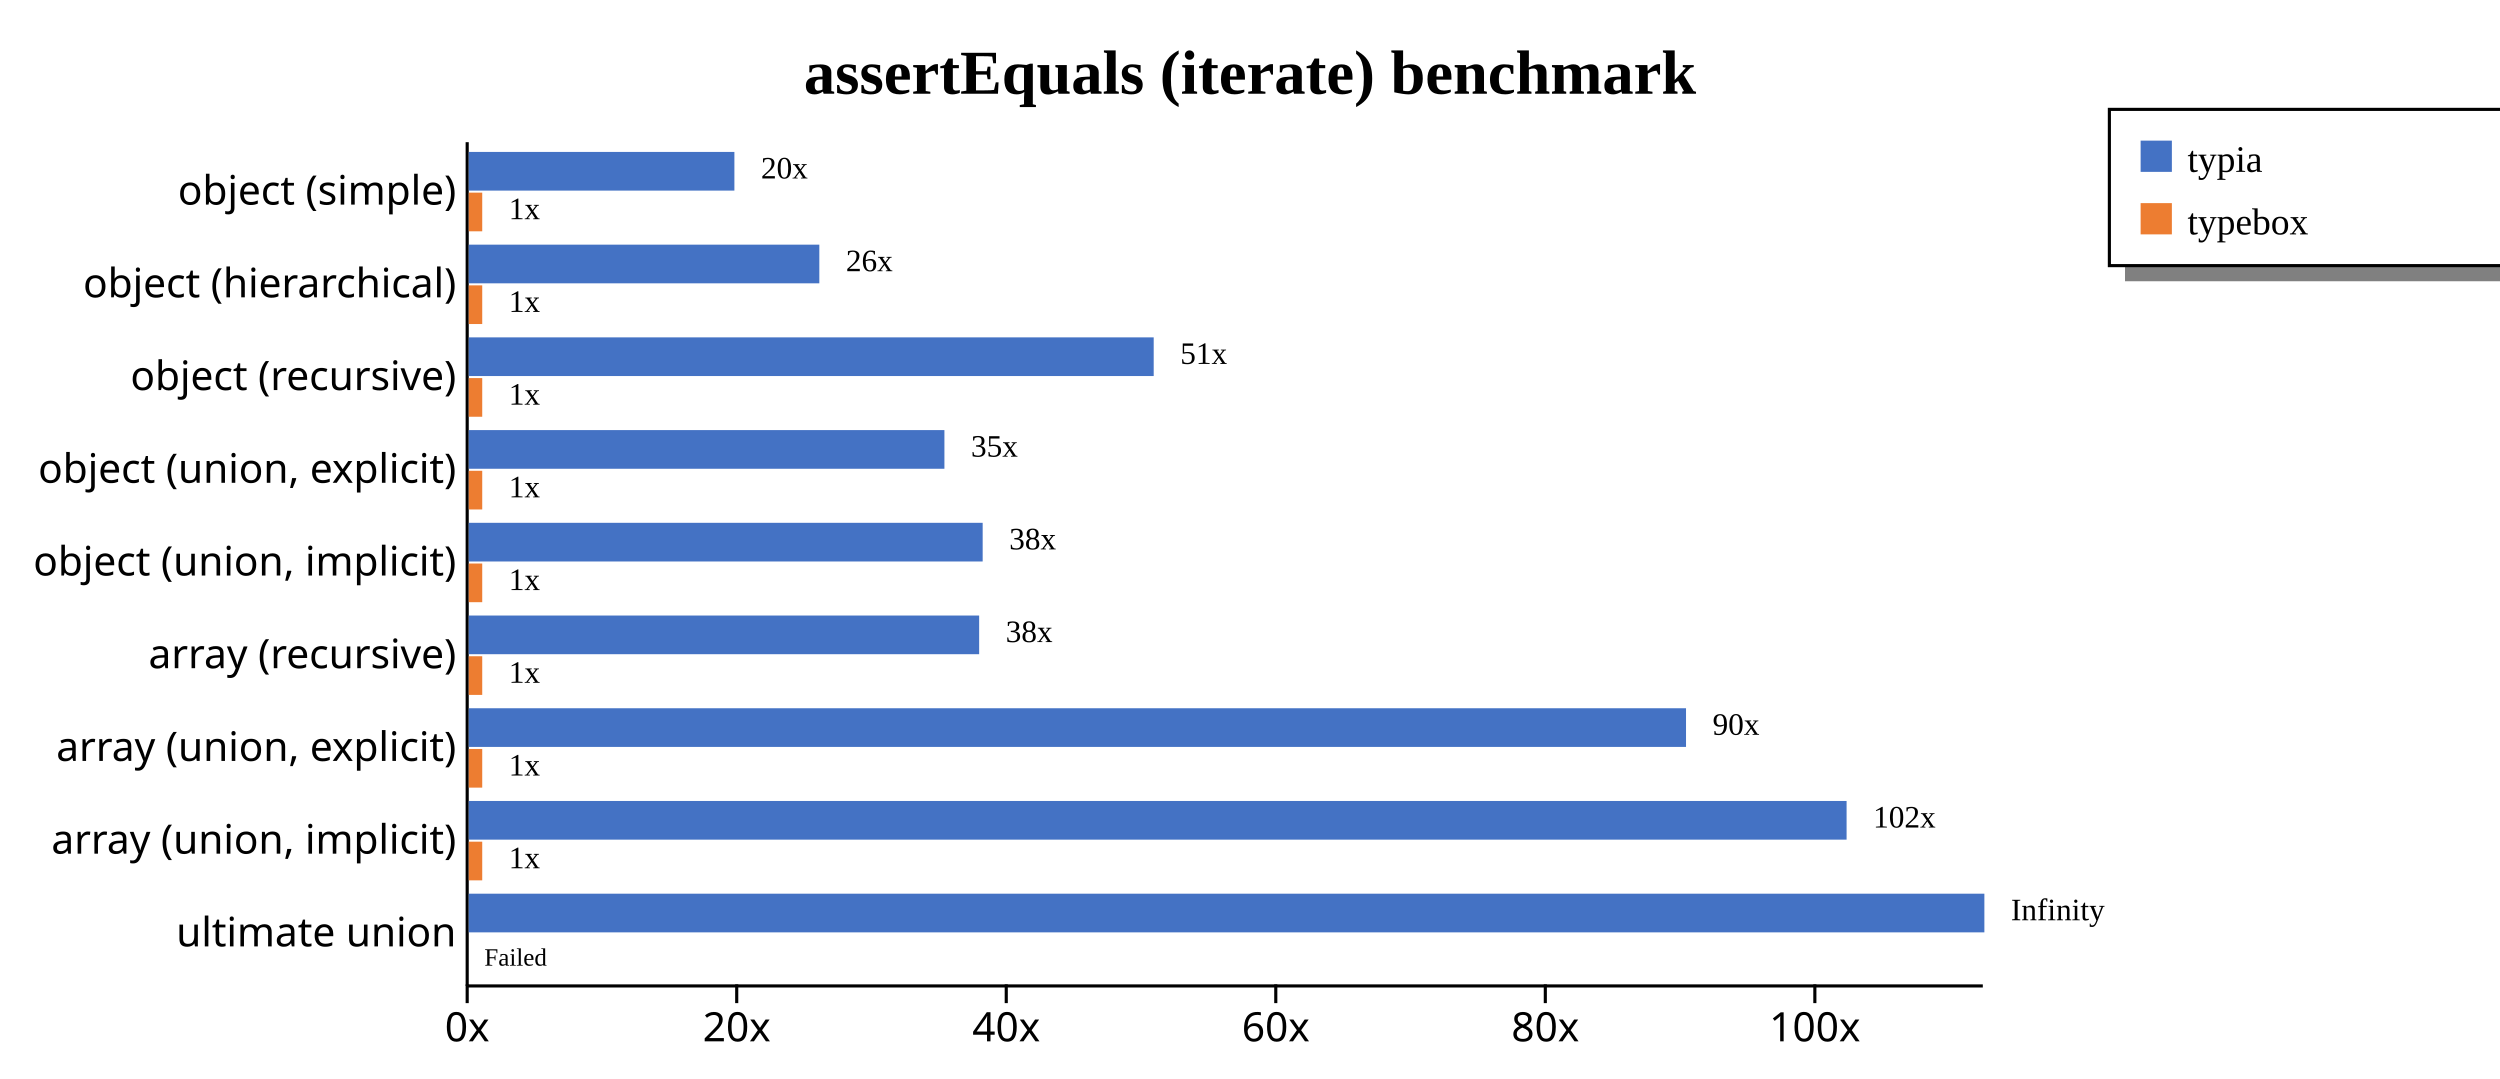
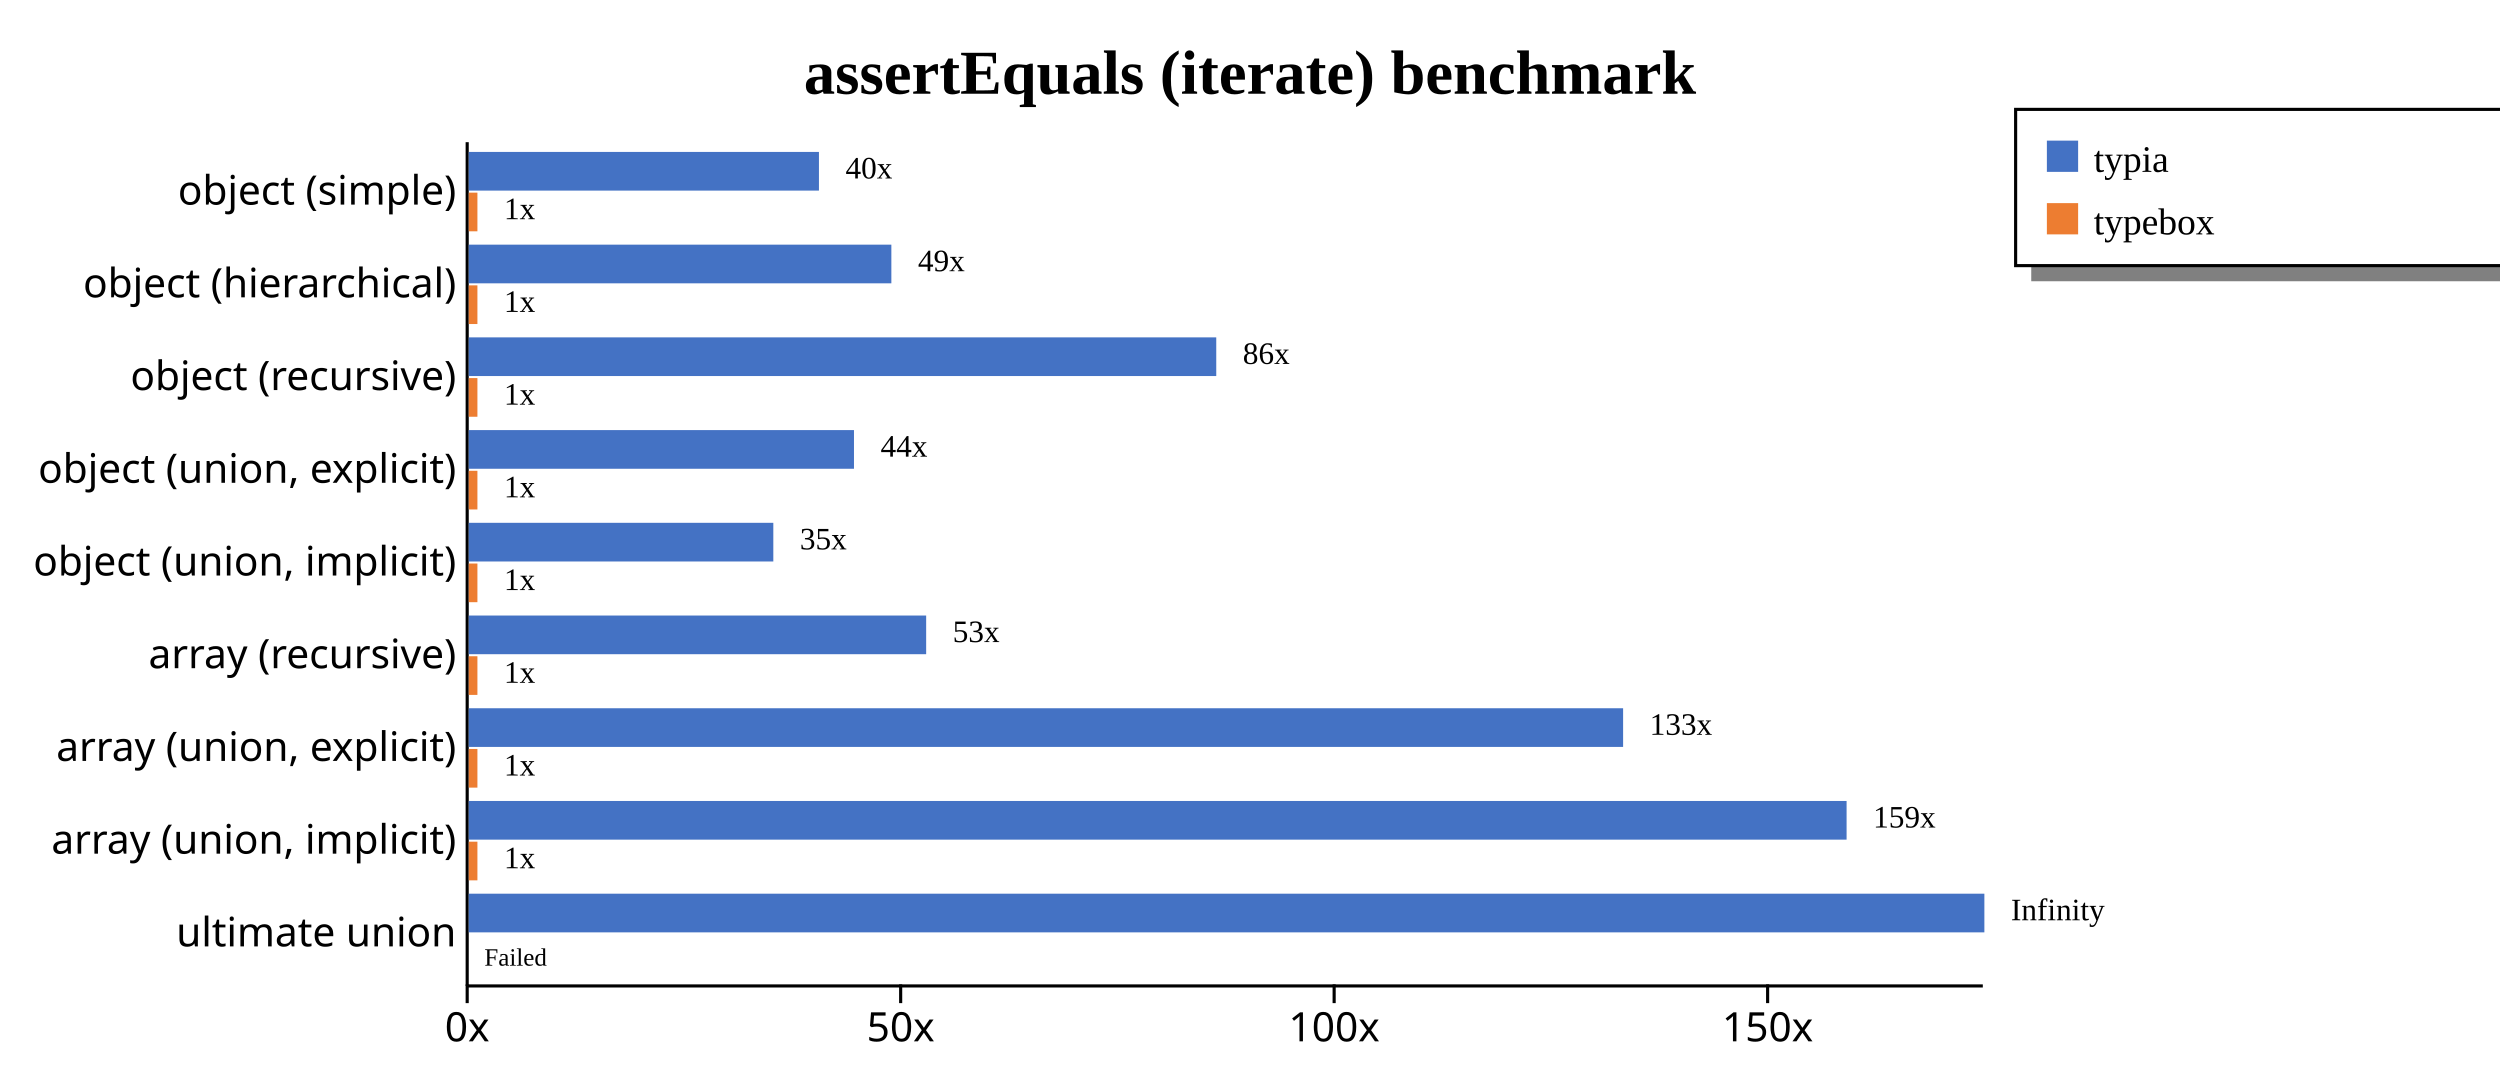
<svg xmlns="http://www.w3.org/2000/svg" width="800" height="345" style="background-color: white;">
  <g class="y axis" transform="translate(149,45)" fill="none" font-size="10" font-family="sans-serif" text-anchor="end" style="font-size: 13px;">
    <path class="domain" stroke="currentColor" d="M0.5,0.5V270.5" />
    <g class="tick" opacity="1" transform="translate(0,16.31868)" style="font-size: 13px;">
      <line stroke="currentColor" x2="0" />
      <text fill="currentColor" x="-3" dy="0.32em">object (simple)    </text>
    </g>
    <g class="tick" opacity="1" transform="translate(0,45.98901)" style="font-size: 13px;">
      <line stroke="currentColor" x2="0" />
      <text fill="currentColor" x="-3" dy="0.32em">object (hierarchical)    </text>
    </g>
    <g class="tick" opacity="1" transform="translate(0,75.65934)" style="font-size: 13px;">
      <line stroke="currentColor" x2="0" />
      <text fill="currentColor" x="-3" dy="0.32em">object (recursive)    </text>
    </g>
    <g class="tick" opacity="1" transform="translate(0,105.3297)" style="font-size: 13px;">
      <line stroke="currentColor" x2="0" />
      <text fill="currentColor" x="-3" dy="0.32em">object (union, explicit)    </text>
    </g>
    <g class="tick" opacity="1" transform="translate(0,135)" style="font-size: 13px;">
      <line stroke="currentColor" x2="0" />
      <text fill="currentColor" x="-3" dy="0.32em">object (union, implicit)    </text>
    </g>
    <g class="tick" opacity="1" transform="translate(0,164.6703)" style="font-size: 13px;">
      <line stroke="currentColor" x2="0" />
      <text fill="currentColor" x="-3" dy="0.32em">array (recursive)    </text>
    </g>
    <g class="tick" opacity="1" transform="translate(0,194.3407)" style="font-size: 13px;">
      <line stroke="currentColor" x2="0" />
      <text fill="currentColor" x="-3" dy="0.32em">array (union, explicit)    </text>
    </g>
    <g class="tick" opacity="1" transform="translate(0,224.011)" style="font-size: 13px;">
      <line stroke="currentColor" x2="0" />
      <text fill="currentColor" x="-3" dy="0.32em">array (union, implicit)    </text>
    </g>
    <g class="tick" opacity="1" transform="translate(0,253.6813)" style="font-size: 13px;">
      <line stroke="currentColor" x2="0" />
      <text fill="currentColor" x="-3" dy="0.32em">ultimate union    </text>
    </g>
  </g>
  <g class="x axis" transform="translate(149,315)" fill="none" font-size="10" font-family="sans-serif" text-anchor="middle" style="font-size: 13px;">
    <path class="domain" stroke="currentColor" d="M0.5,0.5H485.5" />
    <g class="tick" opacity="1" transform="translate(0.5,0)" style="font-size: 13px;">
      <line stroke="currentColor" y2="6" />
      <text fill="currentColor" y="9" dy="0.71em">0x</text>
    </g>
-     <g class="tick" opacity="1" transform="translate(86.75014,0)" style="font-size: 13px;">
+     <g class="tick" opacity="1" transform="translate(139.2126,0)" style="font-size: 13px;">
      <line stroke="currentColor" y2="6" />
-       <text fill="currentColor" y="9" dy="0.71em">20x</text>
+       <text fill="currentColor" y="9" dy="0.71em">50x</text>
    </g>
-     <g class="tick" opacity="1" transform="translate(173.0003,0)" style="font-size: 13px;">
-       <line stroke="currentColor" y2="6" />
-       <text fill="currentColor" y="9" dy="0.71em">40x</text>
-     </g>
-     <g class="tick" opacity="1" transform="translate(259.2504,0)" style="font-size: 13px;">
-       <line stroke="currentColor" y2="6" />
-       <text fill="currentColor" y="9" dy="0.71em">60x</text>
-     </g>
-     <g class="tick" opacity="1" transform="translate(345.5006,0)" style="font-size: 13px;">
-       <line stroke="currentColor" y2="6" />
-       <text fill="currentColor" y="9" dy="0.71em">80x</text>
-     </g>
-     <g class="tick" opacity="1" transform="translate(431.7507,0)" style="font-size: 13px;">
+     <g class="tick" opacity="1" transform="translate(277.9252,0)" style="font-size: 13px;">
      <line stroke="currentColor" y2="6" />
      <text fill="currentColor" y="9" dy="0.71em">100x</text>
    </g>
+     <g class="tick" opacity="1" transform="translate(416.6379,0)" style="font-size: 13px;">
+       <line stroke="currentColor" y2="6" />
+       <text fill="currentColor" y="9" dy="0.71em">150x</text>
+     </g>
  </g>
  <text transform="translate(400, 30)" style="text-anchor: middle; font-size: 20px; font-weight: bold;">assertEquals (iterate) benchmark</text>
-   <rect x="680" y="85" width="200" height="5" fill="gray" />
-   <rect x="675" y="35" width="200" height="50" fill="none" stroke="black" />
-   <rect x="685" y="45" width="10" height="10" style="fill: #4472c4;" />
-   <text x="700" y="55" style="font-size: 12px;">typia</text>
-   <rect x="685" y="65" width="10" height="10" style="fill: #ed7d31;" />
-   <text x="700" y="75" style="font-size: 12px;">typebox</text>
+   <rect x="650" y="85" width="230" height="5" fill="gray" />
+   <rect x="645" y="35" width="230" height="50" fill="none" stroke="black" />
+   <rect x="655" y="45" width="10" height="10" style="fill: #4472c4;" />
+   <text x="670" y="55" style="font-size: 12px;">typia</text>
+   <rect x="655" y="65" width="10" height="10" style="fill: #ed7d31;" />
+   <text x="670" y="75" style="font-size: 12px;">typebox</text>
  <g style="font-size: 13px;">
    <g style="font-size: 13px;">
-       <rect x="150" y="48.618" width="85.006" height="12.375" fill="#4472c4" />
-       <rect x="150" y="61.644" width="4.313" height="12.375" fill="#ed7d31" />
-       <text class="label" x="243.506" y="57.118" font-size="10px">20x</text>
-       <text class="label" x="162.813" y="70.144" font-size="10px">1x</text>
-       <text class="label" x="240.006" y="58.618" font-size="8px" />
-       <text class="label" x="159.313" y="71.644" font-size="8px" />
+       <rect x="150" y="48.618" width="112.063" height="12.375" fill="#4472c4" />
+       <rect x="150" y="61.644" width="2.774" height="12.375" fill="#ed7d31" />
+       <text class="label" x="270.563" y="57.118" font-size="10px">40x</text>
+       <text class="label" x="161.274" y="70.144" font-size="10px">1x</text>
+       <text class="label" x="267.063" y="58.618" font-size="8px" />
+       <text class="label" x="157.774" y="71.644" font-size="8px" />
    </g>
    <g style="font-size: 13px;">
-       <rect x="150" y="78.289" width="112.185" height="12.375" fill="#4472c4" />
-       <rect x="150" y="91.315" width="4.313" height="12.375" fill="#ed7d31" />
-       <text class="label" x="270.685" y="86.789" font-size="10px">26x</text>
-       <text class="label" x="162.813" y="99.815" font-size="10px">1x</text>
-       <text class="label" x="267.185" y="88.289" font-size="8px" />
-       <text class="label" x="159.313" y="101.315" font-size="8px" />
+       <rect x="150" y="78.289" width="135.235" height="12.375" fill="#4472c4" />
+       <rect x="150" y="91.315" width="2.774" height="12.375" fill="#ed7d31" />
+       <text class="label" x="293.735" y="86.789" font-size="10px">49x</text>
+       <text class="label" x="161.274" y="99.815" font-size="10px">1x</text>
+       <text class="label" x="290.235" y="88.289" font-size="8px" />
+       <text class="label" x="157.774" y="101.315" font-size="8px" />
    </g>
    <g style="font-size: 13px;">
-       <rect x="150" y="107.959" width="219.184" height="12.375" fill="#4472c4" />
-       <rect x="150" y="120.985" width="4.313" height="12.375" fill="#ed7d31" />
-       <text class="label" x="377.684" y="116.459" font-size="10px">51x</text>
-       <text class="label" x="162.813" y="129.485" font-size="10px">1x</text>
-       <text class="label" x="374.184" y="117.959" font-size="8px" />
-       <text class="label" x="159.313" y="130.985" font-size="8px" />
+       <rect x="150" y="107.959" width="239.201" height="12.375" fill="#4472c4" />
+       <rect x="150" y="120.985" width="2.774" height="12.375" fill="#ed7d31" />
+       <text class="label" x="397.701" y="116.459" font-size="10px">86x</text>
+       <text class="label" x="161.274" y="129.485" font-size="10px">1x</text>
+       <text class="label" x="394.201" y="117.959" font-size="8px" />
+       <text class="label" x="157.774" y="130.985" font-size="8px" />
    </g>
    <g style="font-size: 13px;">
-       <rect x="150" y="137.629" width="152.213" height="12.375" fill="#4472c4" />
-       <rect x="150" y="150.655" width="4.313" height="12.375" fill="#ed7d31" />
-       <text class="label" x="310.713" y="146.129" font-size="10px">35x</text>
-       <text class="label" x="162.813" y="159.155" font-size="10px">1x</text>
-       <text class="label" x="307.213" y="147.629" font-size="8px" />
-       <text class="label" x="159.313" y="160.655" font-size="8px" />
+       <rect x="150" y="137.629" width="123.274" height="12.375" fill="#4472c4" />
+       <rect x="150" y="150.655" width="2.774" height="12.375" fill="#ed7d31" />
+       <text class="label" x="281.774" y="146.129" font-size="10px">44x</text>
+       <text class="label" x="161.274" y="159.155" font-size="10px">1x</text>
+       <text class="label" x="278.274" y="147.629" font-size="8px" />
+       <text class="label" x="157.774" y="160.655" font-size="8px" />
    </g>
    <g style="font-size: 13px;">
-       <rect x="150" y="167.3" width="164.454" height="12.375" fill="#4472c4" />
-       <rect x="150" y="180.326" width="4.313" height="12.375" fill="#ed7d31" />
-       <text class="label" x="322.954" y="175.8" font-size="10px">38x</text>
-       <text class="label" x="162.813" y="188.826" font-size="10px">1x</text>
-       <text class="label" x="319.454" y="177.3" font-size="8px" />
-       <text class="label" x="159.313" y="190.326" font-size="8px" />
+       <rect x="150" y="167.3" width="97.462" height="12.375" fill="#4472c4" />
+       <rect x="150" y="180.326" width="2.774" height="12.375" fill="#ed7d31" />
+       <text class="label" x="255.962" y="175.8" font-size="10px">35x</text>
+       <text class="label" x="161.274" y="188.826" font-size="10px">1x</text>
+       <text class="label" x="252.462" y="177.3" font-size="8px" />
+       <text class="label" x="157.774" y="190.326" font-size="8px" />
    </g>
    <g style="font-size: 13px;">
-       <rect x="150" y="196.97" width="163.33" height="12.375" fill="#4472c4" />
-       <rect x="150" y="209.996" width="4.313" height="12.375" fill="#ed7d31" />
-       <text class="label" x="321.83" y="205.47" font-size="10px">38x</text>
-       <text class="label" x="162.813" y="218.496" font-size="10px">1x</text>
-       <text class="label" x="318.33" y="206.97" font-size="8px" />
-       <text class="label" x="159.313" y="219.996" font-size="8px" />
+       <rect x="150" y="196.97" width="146.371" height="12.375" fill="#4472c4" />
+       <rect x="150" y="209.996" width="2.774" height="12.375" fill="#ed7d31" />
+       <text class="label" x="304.871" y="205.47" font-size="10px">53x</text>
+       <text class="label" x="161.274" y="218.496" font-size="10px">1x</text>
+       <text class="label" x="301.371" y="206.97" font-size="8px" />
+       <text class="label" x="157.774" y="219.996" font-size="8px" />
    </g>
    <g style="font-size: 13px;">
-       <rect x="150" y="226.64" width="389.527" height="12.375" fill="#4472c4" />
-       <rect x="150" y="239.666" width="4.313" height="12.375" fill="#ed7d31" />
-       <text class="label" x="548.027" y="235.14" font-size="10px">90x</text>
-       <text class="label" x="162.813" y="248.166" font-size="10px">1x</text>
-       <text class="label" x="544.527" y="236.64" font-size="8px" />
-       <text class="label" x="159.313" y="249.666" font-size="8px" />
+       <rect x="150" y="226.64" width="369.395" height="12.375" fill="#4472c4" />
+       <rect x="150" y="239.666" width="2.774" height="12.375" fill="#ed7d31" />
+       <text class="label" x="527.895" y="235.14" font-size="10px">133x</text>
+       <text class="label" x="161.274" y="248.166" font-size="10px">1x</text>
+       <text class="label" x="524.395" y="236.64" font-size="8px" />
+       <text class="label" x="157.774" y="249.666" font-size="8px" />
    </g>
    <g style="font-size: 13px;">
      <rect x="150" y="256.311" width="440.909" height="12.375" fill="#4472c4" />
-       <rect x="150" y="269.337" width="4.313" height="12.375" fill="#ed7d31" />
-       <text class="label" x="599.409" y="264.811" font-size="10px">102x</text>
-       <text class="label" x="162.813" y="277.837" font-size="10px">1x</text>
+       <rect x="150" y="269.337" width="2.774" height="12.375" fill="#ed7d31" />
+       <text class="label" x="599.409" y="264.811" font-size="10px">159x</text>
+       <text class="label" x="161.274" y="277.837" font-size="10px">1x</text>
      <text class="label" x="595.909" y="266.311" font-size="8px" />
-       <text class="label" x="159.313" y="279.337" font-size="8px" />
+       <text class="label" x="157.774" y="279.337" font-size="8px" />
    </g>
    <g style="font-size: 13px;">
      <rect x="150" y="285.981" width="485" height="12.375" fill="#4472c4" />
      <rect x="150" y="299.007" width="0" height="12.375" fill="#ed7d31" />
      <text class="label" x="643.5" y="294.481" font-size="10px">Infinity</text>
      <text class="label" x="158.5" y="307.507" font-size="10px" />
      <text class="label" x="640" y="295.981" font-size="8px" />
      <text class="label" x="155" y="309.007" font-size="8px">Failed</text>
    </g>
  </g>
</svg>
